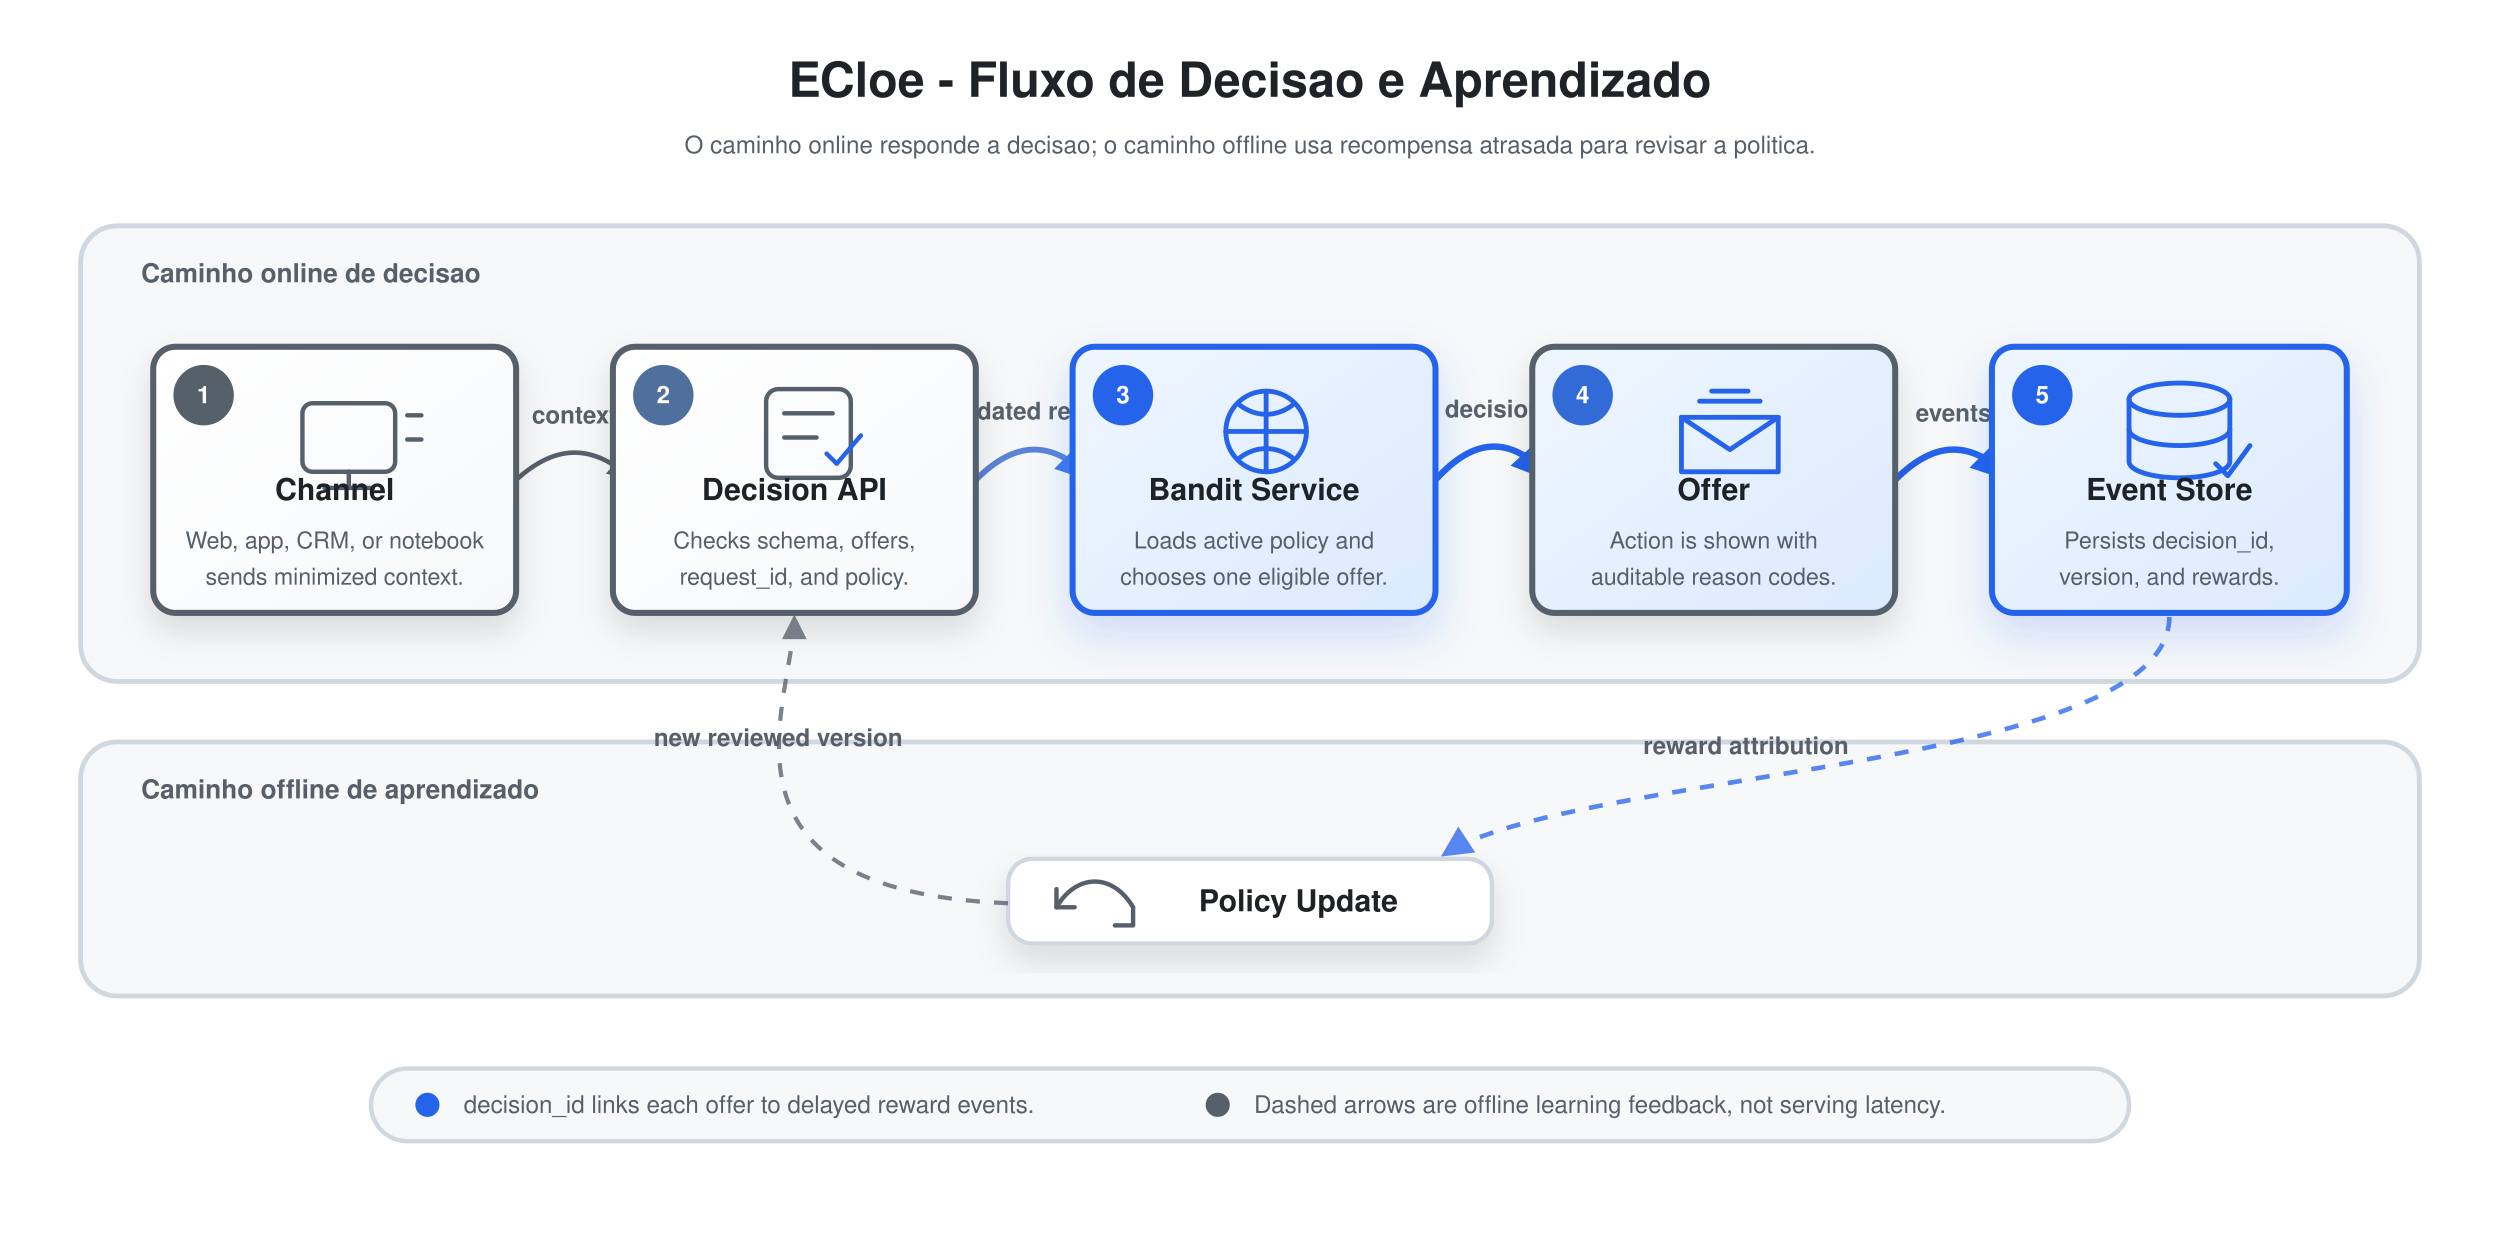
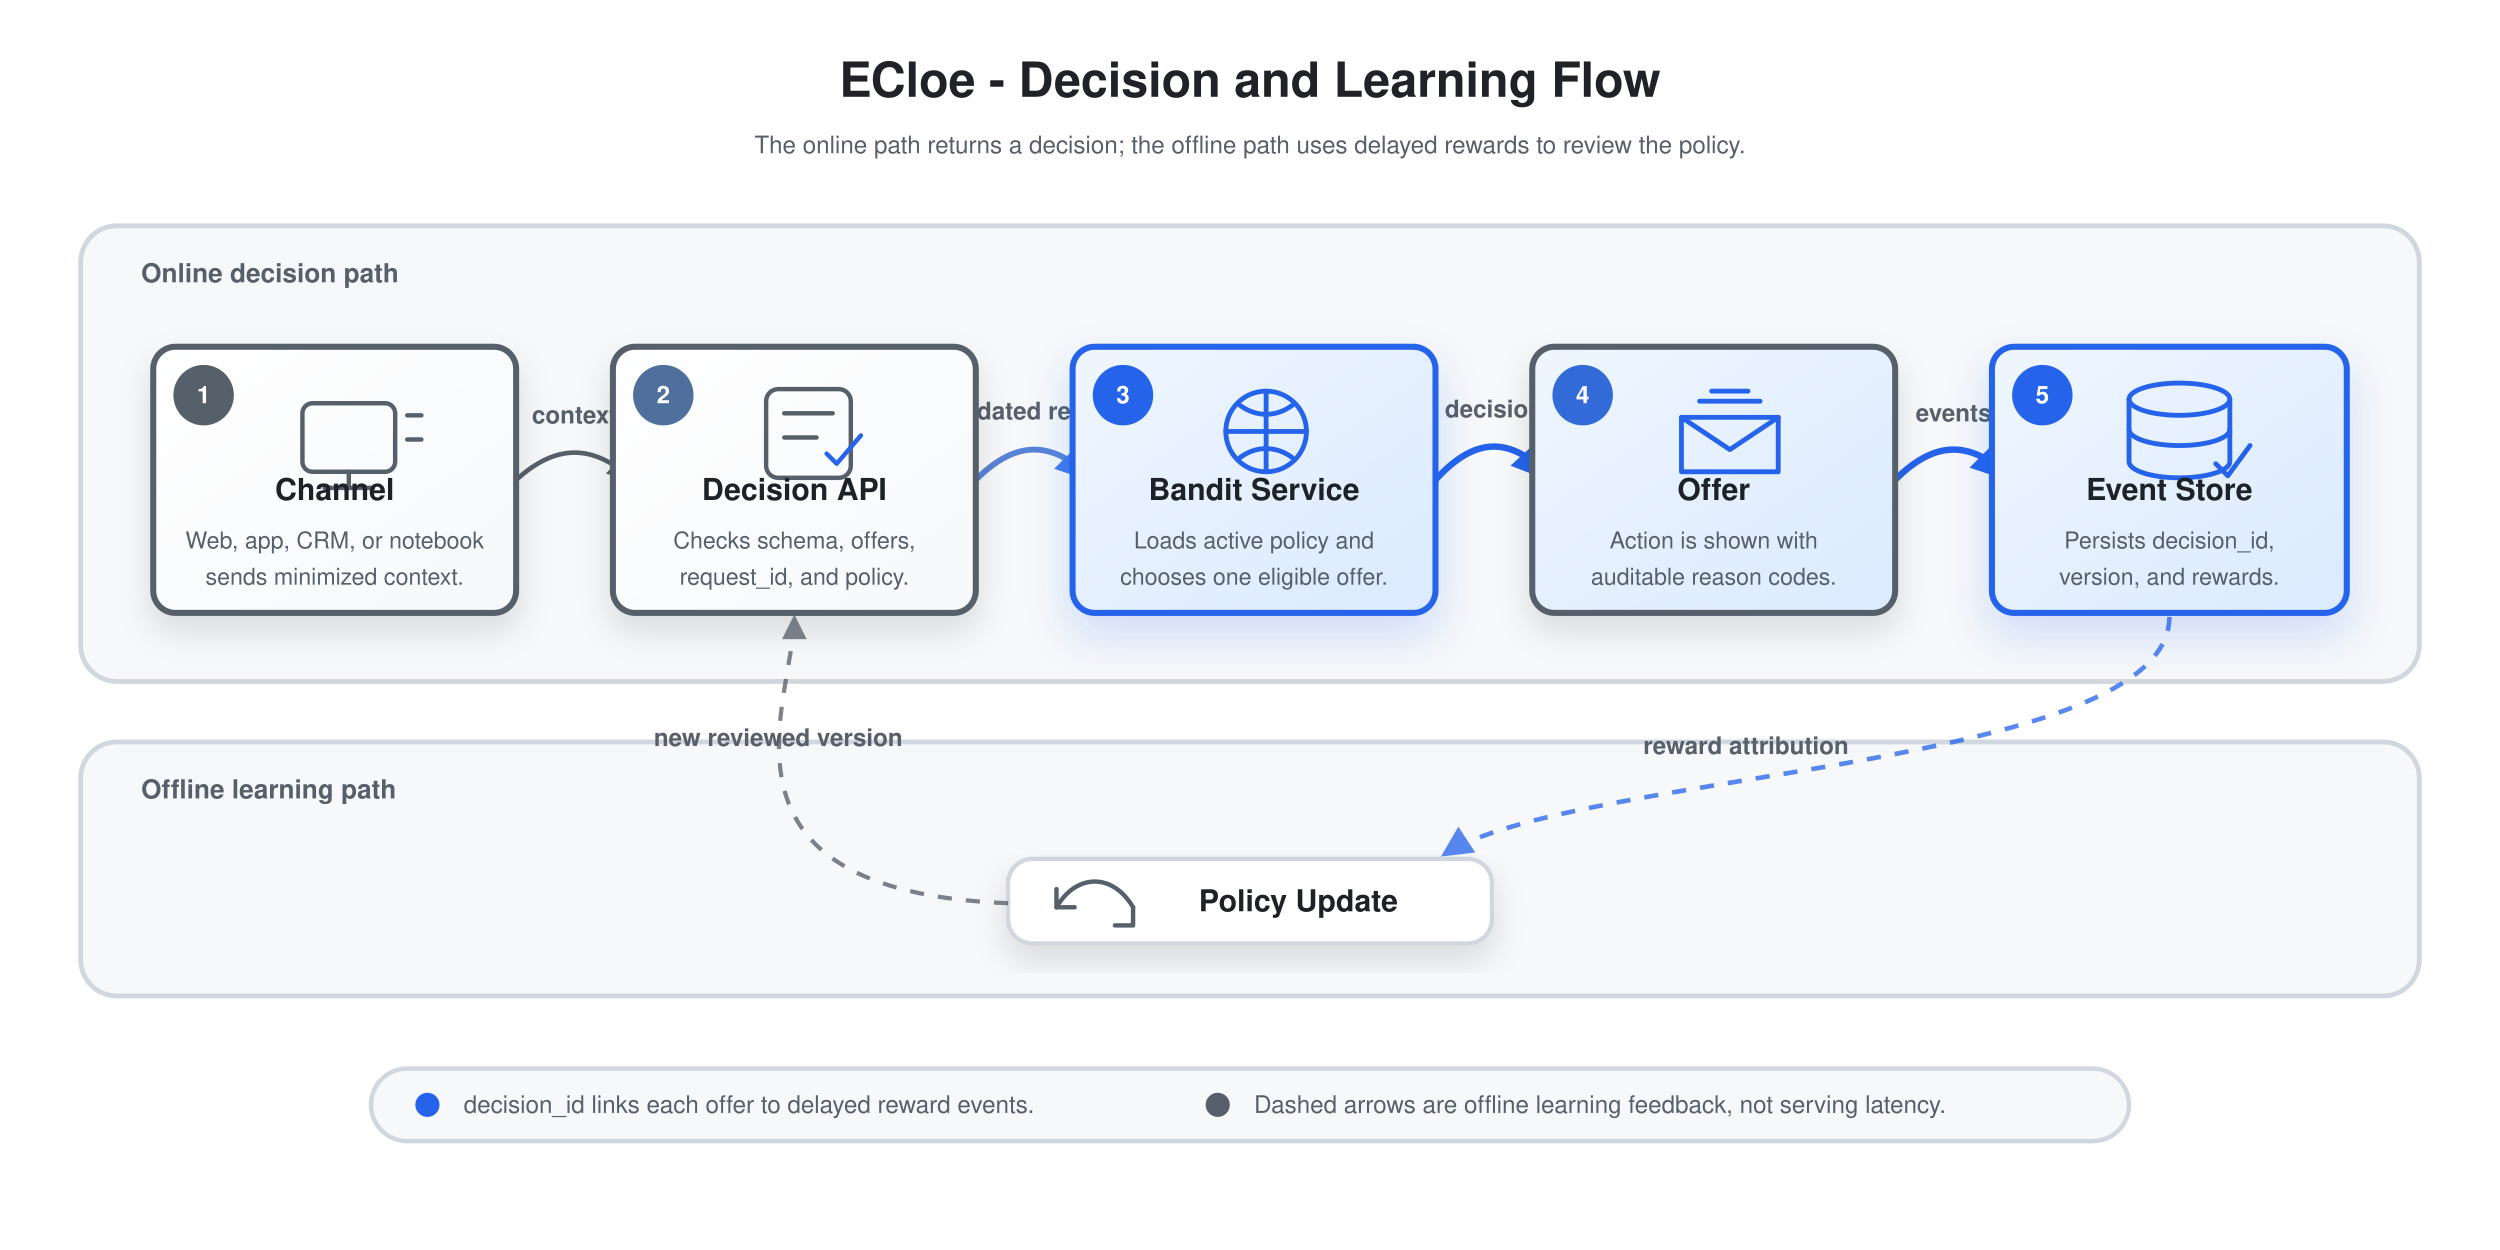
<svg xmlns="http://www.w3.org/2000/svg" viewBox="0 0 1240 620" role="img" aria-labelledby="title desc">
  <defs>
    <linearGradient id="neutralCard" x1="0" x2="1" y1="0" y2="1">
      <stop offset="0%" stop-color="#ffffff" />
      <stop offset="100%" stop-color="#f6f8fa" />
    </linearGradient>
    <linearGradient id="blueCard" x1="0" x2="1" y1="0" y2="1">
      <stop offset="0%" stop-color="#eff6ff" />
      <stop offset="100%" stop-color="#dbeafe" />
    </linearGradient>
    <filter id="softShadow" x="-20%" y="-25%" width="140%" height="160%">
      <feDropShadow dx="0" dy="8" stdDeviation="8" flood-color="#1f2328" flood-opacity="0.12" />
    </filter>
    <filter id="primaryShadow" x="-24%" y="-30%" width="148%" height="170%">
      <feDropShadow dx="0" dy="10" stdDeviation="10" flood-color="#2563eb" flood-opacity="0.18" />
    </filter>
    <marker id="arrowGray" viewBox="0 0 12 12" refX="10" refY="6" markerWidth="7" markerHeight="7" orient="auto">
      <path d="M 1 1 L 11 6 L 1 11 z" fill="#57606a" />
    </marker>
    <marker id="arrowBlue" viewBox="0 0 12 12" refX="10" refY="6" markerWidth="8" markerHeight="8" orient="auto">
      <path d="M 1 1 L 11 6 L 1 11 z" fill="#2563eb" />
    </marker>
    <style>
      .titleText { font-family: Segoe UI, Helvetica, Arial, sans-serif; fill: #1f2328; font-weight: 700; }
      .sectionText { font-family: Segoe UI, Helvetica, Arial, sans-serif; fill: #57606a; font-size: 13px; font-weight: 700; }
      .bodyText { font-family: Segoe UI, Helvetica, Arial, sans-serif; fill: #57606a; font-size: 12px; }
      .cardTitle { font-family: Segoe UI, Helvetica, Arial, sans-serif; fill: #1f2328; font-size: 15px; font-weight: 700; }
      .cardSub { font-family: Segoe UI, Helvetica, Arial, sans-serif; fill: #57606a; font-size: 11.5px; }
      .badgeText { font-family: Segoe UI, Helvetica, Arial, sans-serif; fill: #ffffff; font-size: 12px; font-weight: 700; }
      .labelText { font-family: Segoe UI, Helvetica, Arial, sans-serif; fill: #57606a; font-size: 12px; font-weight: 700; }
      .icon { fill: none; stroke: #57606a; stroke-width: 2.2; stroke-linecap: round; stroke-linejoin: round; }
      .iconBlue { fill: none; stroke: #2563eb; stroke-width: 2.4; stroke-linecap: round; stroke-linejoin: round; }
    </style>
  </defs>
  <rect width="1240" height="620" fill="#ffffff" />
-   <text x="620" y="48" text-anchor="middle" class="titleText" font-size="24">ECloe - Fluxo de Decisao e Aprendizado</text>
-   <text x="620" y="76" text-anchor="middle" class="bodyText" font-size="13">O caminho online responde a decisao; o caminho offline usa recompensa atrasada para revisar a politica.</text>
+   <text x="620" y="48" text-anchor="middle" class="titleText" font-size="24">ECloe - Decision and Learning Flow</text>
+   <text x="620" y="76" text-anchor="middle" class="bodyText" font-size="13">The online path returns a decision; the offline path uses delayed rewards to review the policy.</text>
  <rect x="40" y="112" width="1160" height="226" rx="18" fill="#f6f8fa" stroke="#d0d7de" stroke-width="2.4" />
-   <text x="70" y="140" class="sectionText">Caminho online de decisao</text>
+   <text x="70" y="140" class="sectionText">Online decision path</text>
  <path d="M 256 238 C 276 220, 294 220, 314 238" fill="none" stroke="#57606a" stroke-width="2.3" marker-end="url(#arrowGray)" />
  <path d="M 484 238 C 504 218, 522 218, 542 238" fill="none" stroke="#3d6fd0" stroke-width="2.9" marker-end="url(#arrowBlue)" opacity="0.85" />
  <path d="M 712 238 C 732 216, 750 216, 770 238" fill="none" stroke="#2563eb" stroke-width="3.2" marker-end="url(#arrowBlue)" />
  <path d="M 940 238 C 960 218, 978 218, 998 238" fill="none" stroke="#2563eb" stroke-width="3.2" marker-end="url(#arrowBlue)" />
  <text x="285" y="210" text-anchor="middle" class="labelText">context</text>
  <text x="514" y="208" text-anchor="middle" class="labelText">validated request</text>
  <text x="741" y="207" text-anchor="middle" class="labelText">decision</text>
  <text x="969" y="209" text-anchor="middle" class="labelText">events</text>
  <g transform="translate(76 172)" filter="url(#softShadow)">
    <rect width="180" height="132" rx="11" fill="url(#neutralCard)" stroke="#57606a" stroke-width="3" />
    <circle cx="25" cy="24" r="15" fill="#57606a" />
    <text x="25" y="28" text-anchor="middle" class="badgeText">1</text>
    <g class="icon" transform="translate(70 17)">
      <rect x="4" y="11" width="46" height="34" rx="5" />
      <path d="M 15 53 h24" />
      <path d="M 27 45 v8" />
      <path d="M 56 17 h7" />
      <path d="M 56 29 h7" />
    </g>
    <text x="90" y="76" text-anchor="middle" class="cardTitle">Channel</text>
    <text x="90" y="100" text-anchor="middle" class="cardSub">Web, app, CRM, or notebook</text>
    <text x="90" y="118" text-anchor="middle" class="cardSub">sends minimized context.</text>
  </g>
  <g transform="translate(304 172)" filter="url(#softShadow)">
    <rect width="180" height="132" rx="11" fill="url(#neutralCard)" stroke="#57606a" stroke-width="3" />
    <circle cx="25" cy="24" r="15" fill="#4f6f9d" />
    <text x="25" y="28" text-anchor="middle" class="badgeText">2</text>
    <g class="icon" transform="translate(70 15)">
      <rect x="6" y="6" width="42" height="44" rx="6" />
      <path d="M 15 18 h24" />
      <path d="M 15 30 h16" />
      <path d="M 36 38 l5 5 l12 -14" stroke="#2563eb" />
    </g>
    <text x="90" y="76" text-anchor="middle" class="cardTitle">Decision API</text>
    <text x="90" y="100" text-anchor="middle" class="cardSub">Checks schema, offers,</text>
    <text x="90" y="118" text-anchor="middle" class="cardSub">request_id, and policy.</text>
  </g>
  <g transform="translate(532 172)" filter="url(#primaryShadow)">
    <rect width="180" height="132" rx="11" fill="url(#blueCard)" stroke="#2563eb" stroke-width="3" />
    <circle cx="25" cy="24" r="15" fill="#2563eb" />
    <text x="25" y="28" text-anchor="middle" class="badgeText">3</text>
    <g class="iconBlue" transform="translate(68 16)">
      <circle cx="28" cy="26" r="20" />
      <path d="M 28 6 v40" />
      <path d="M 8 26 h40" />
      <path d="M 15 13 c8 6 18 6 26 0" />
      <path d="M 15 39 c8 -6 18 -6 26 0" />
    </g>
    <text x="90" y="76" text-anchor="middle" class="cardTitle">Bandit Service</text>
    <text x="90" y="100" text-anchor="middle" class="cardSub">Loads active policy and</text>
    <text x="90" y="118" text-anchor="middle" class="cardSub">chooses one eligible offer.</text>
  </g>
  <g transform="translate(760 172)" filter="url(#softShadow)">
    <rect width="180" height="132" rx="11" fill="url(#blueCard)" stroke="#57606a" stroke-width="3" />
    <circle cx="25" cy="24" r="15" fill="#326ad7" />
    <text x="25" y="28" text-anchor="middle" class="badgeText">4</text>
    <g class="iconBlue" transform="translate(68 17)">
      <path d="M 6 18 h48 v27 H6 z" />
      <path d="M 6 18 l24 16 l24 -16" />
      <path d="M 15 10 h30" />
      <path d="M 21 5 h18" />
    </g>
    <text x="90" y="76" text-anchor="middle" class="cardTitle">Offer</text>
    <text x="90" y="100" text-anchor="middle" class="cardSub">Action is shown with</text>
    <text x="90" y="118" text-anchor="middle" class="cardSub">auditable reason codes.</text>
  </g>
  <g transform="translate(988 172)" filter="url(#primaryShadow)">
    <rect width="176" height="132" rx="11" fill="url(#blueCard)" stroke="#2563eb" stroke-width="3" />
    <circle cx="25" cy="24" r="15" fill="#2563eb" />
    <text x="25" y="28" text-anchor="middle" class="badgeText">5</text>
    <g class="iconBlue" transform="translate(65 16)">
      <ellipse cx="28" cy="10" rx="25" ry="8" />
      <path d="M 3 10 v31 c0 4.4 11.2 8 25 8 s25 -3.6 25 -8 V10" />
      <path d="M 3 25 c0 4.4 11.2 8 25 8 s25 -3.6 25 -8" />
      <path d="M 46 42 l6 6 l11 -15" />
    </g>
    <text x="88" y="76" text-anchor="middle" class="cardTitle">Event Store</text>
    <text x="88" y="100" text-anchor="middle" class="cardSub">Persists decision_id,</text>
    <text x="88" y="118" text-anchor="middle" class="cardSub">version, and rewards.</text>
  </g>
  <rect x="40" y="368" width="1160" height="126" rx="18" fill="#f6f8fa" stroke="#d0d7de" stroke-width="2.4" />
-   <text x="70" y="396" class="sectionText">Caminho offline de aprendizado</text>
+   <text x="70" y="396" class="sectionText">Offline learning path</text>
  <g transform="translate(500 426)" filter="url(#softShadow)">
    <rect width="240" height="42" rx="12" fill="#ffffff" stroke="#d0d7de" stroke-width="2.2" />
    <g class="icon" transform="translate(20 8)">
      <path d="M 4 16 c10 -17 28 -17 38 0" />
      <path d="M 13 16 h-9 v-9" />
      <path d="M 42 16 v9 h-9" />
    </g>
    <text x="144" y="26" text-anchor="middle" class="cardTitle">Policy Update</text>
  </g>
  <path d="M 1076 306 C 1076 382, 780 382, 716 424" fill="none" stroke="#2563eb" stroke-width="2.3" stroke-dasharray="7 7" marker-end="url(#arrowBlue)" opacity="0.76" />
  <path d="M 500 448 C 344 442, 394 346, 394 306" fill="none" stroke="#57606a" stroke-width="2.1" stroke-dasharray="7 7" marker-end="url(#arrowGray)" opacity="0.78" />
  <text x="866" y="374" text-anchor="middle" class="labelText">reward attribution</text>
  <text x="386" y="370" text-anchor="middle" class="labelText">new reviewed version</text>
  <g transform="translate(184 530)">
    <rect width="872" height="36" rx="18" fill="#f6f8fa" stroke="#d0d7de" stroke-width="2.2" />
    <circle cx="28" cy="18" r="6" fill="#2563eb" />
    <text x="46" y="22" class="bodyText">decision_id links each offer to delayed reward events.</text>
    <circle cx="420" cy="18" r="6" fill="#57606a" />
    <text x="438" y="22" class="bodyText">Dashed arrows are offline learning feedback, not serving latency.</text>
  </g>
</svg>
